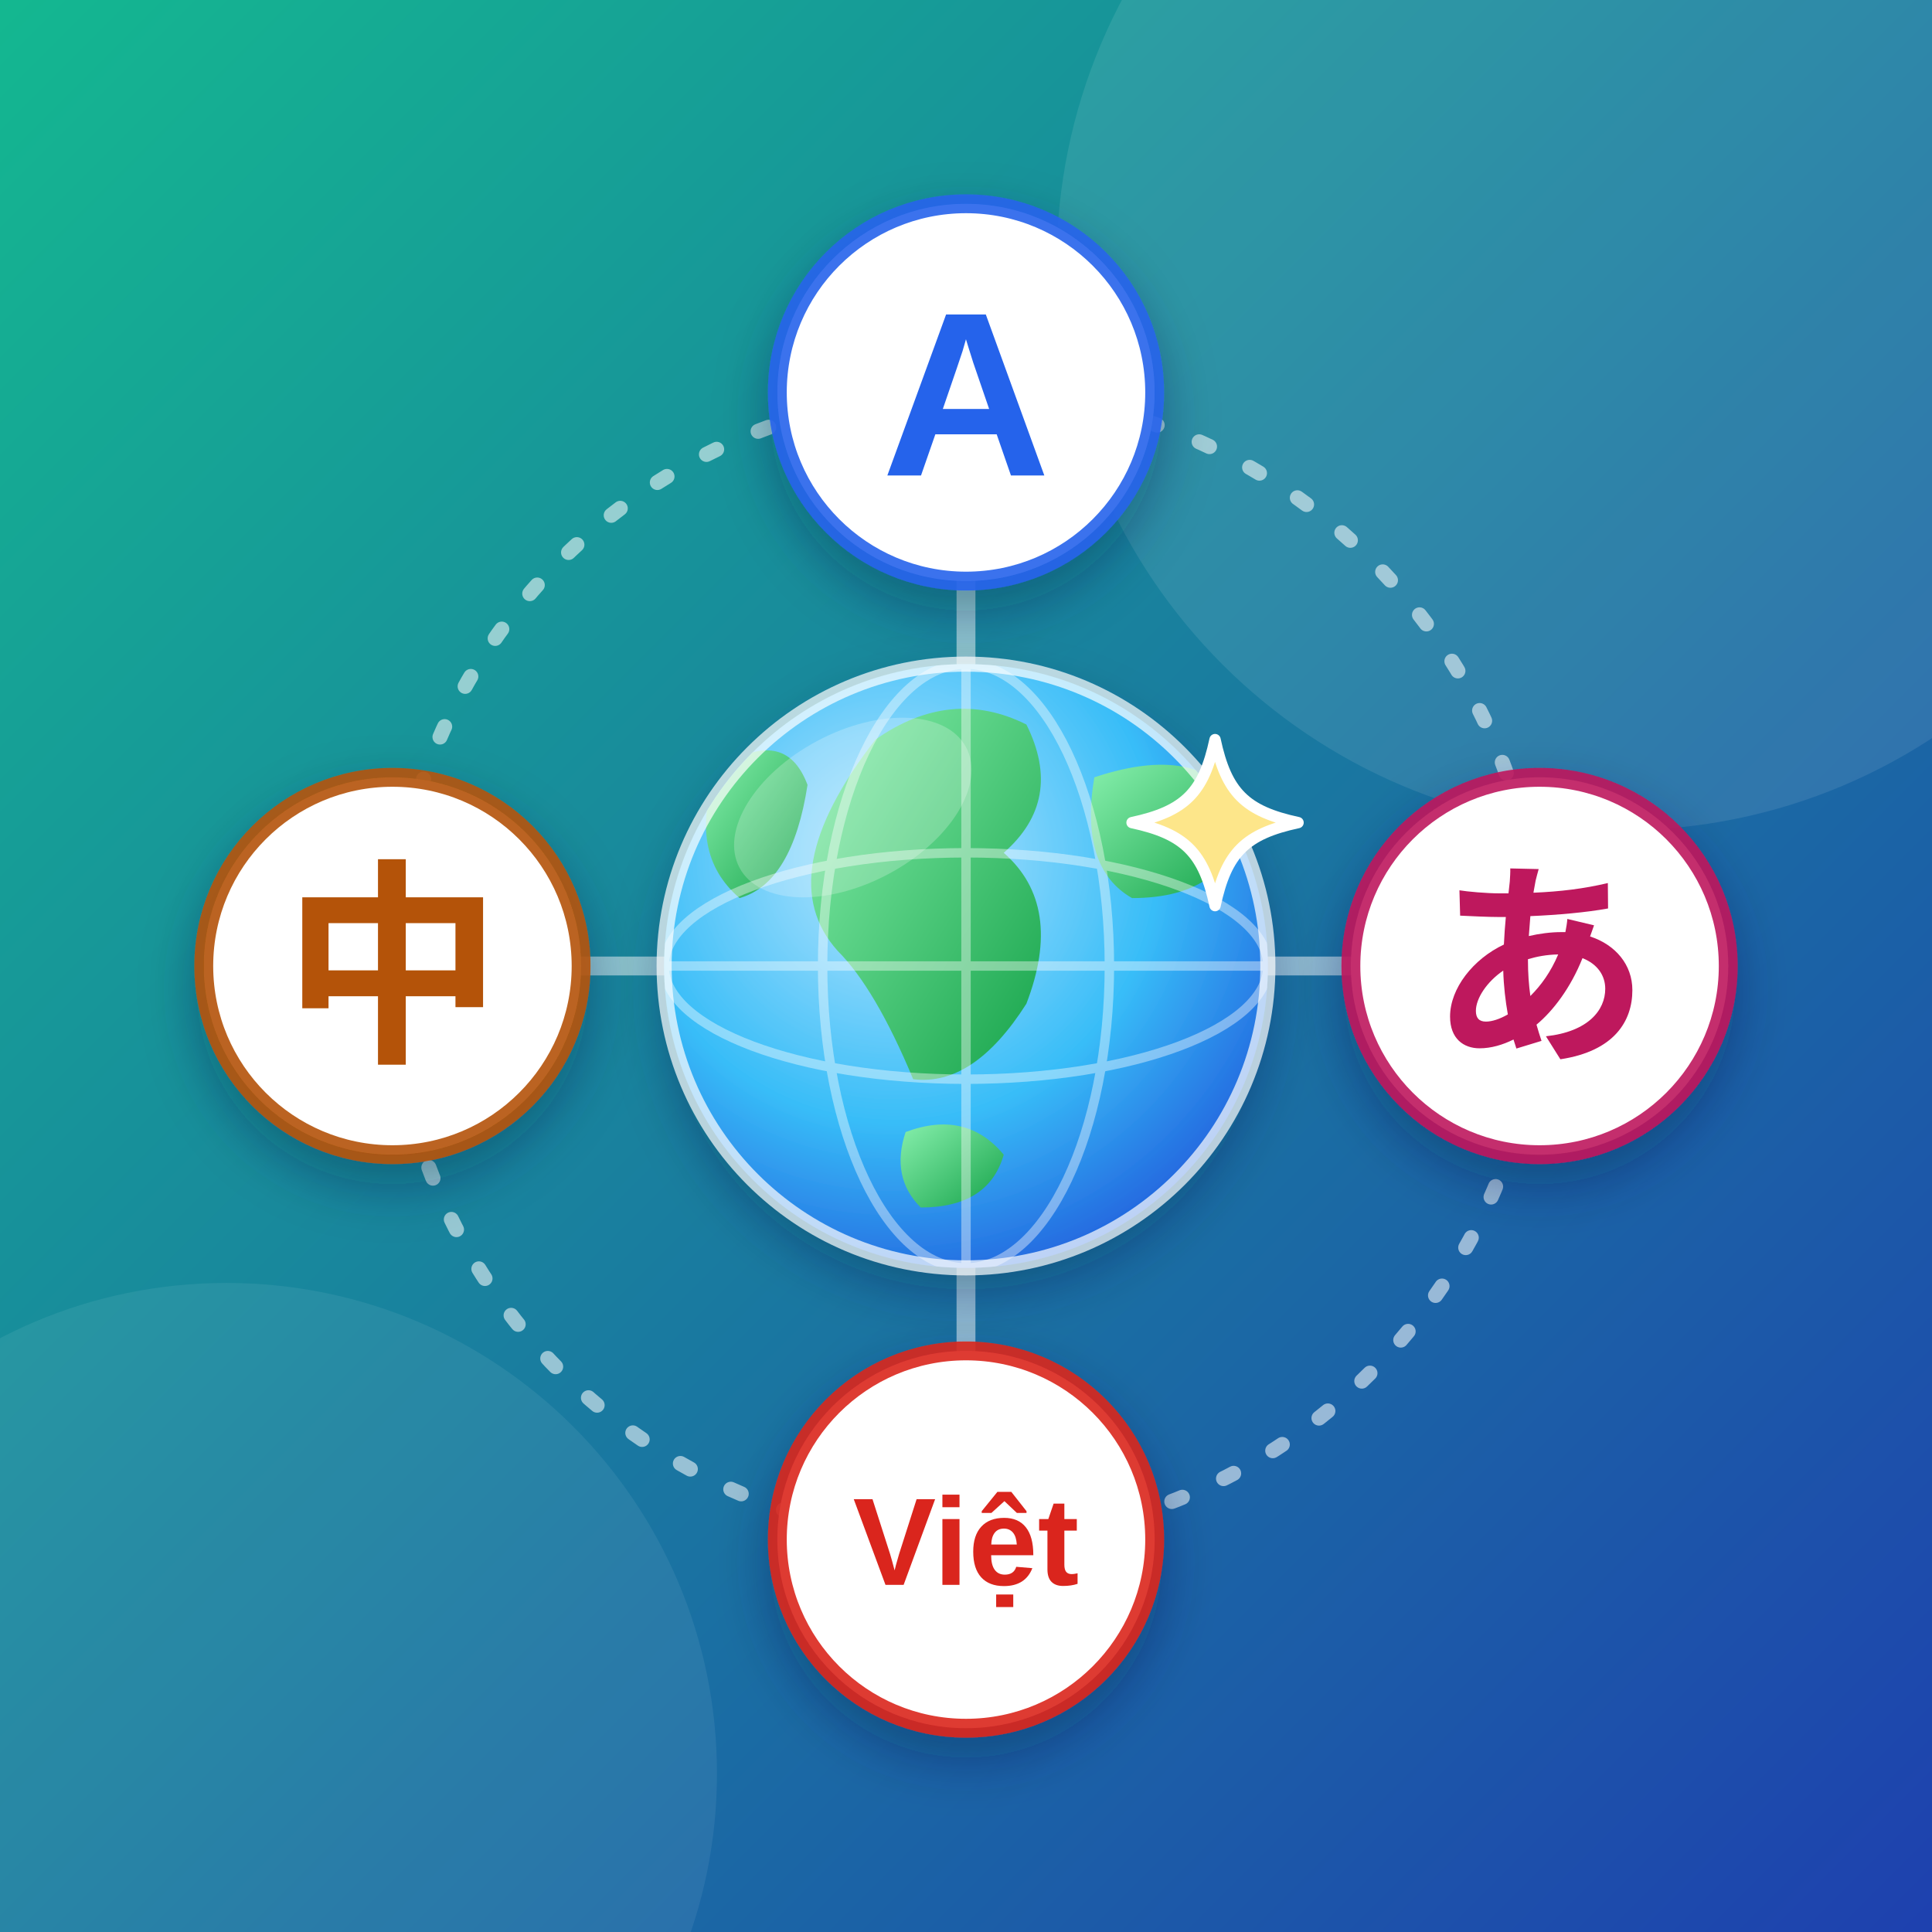
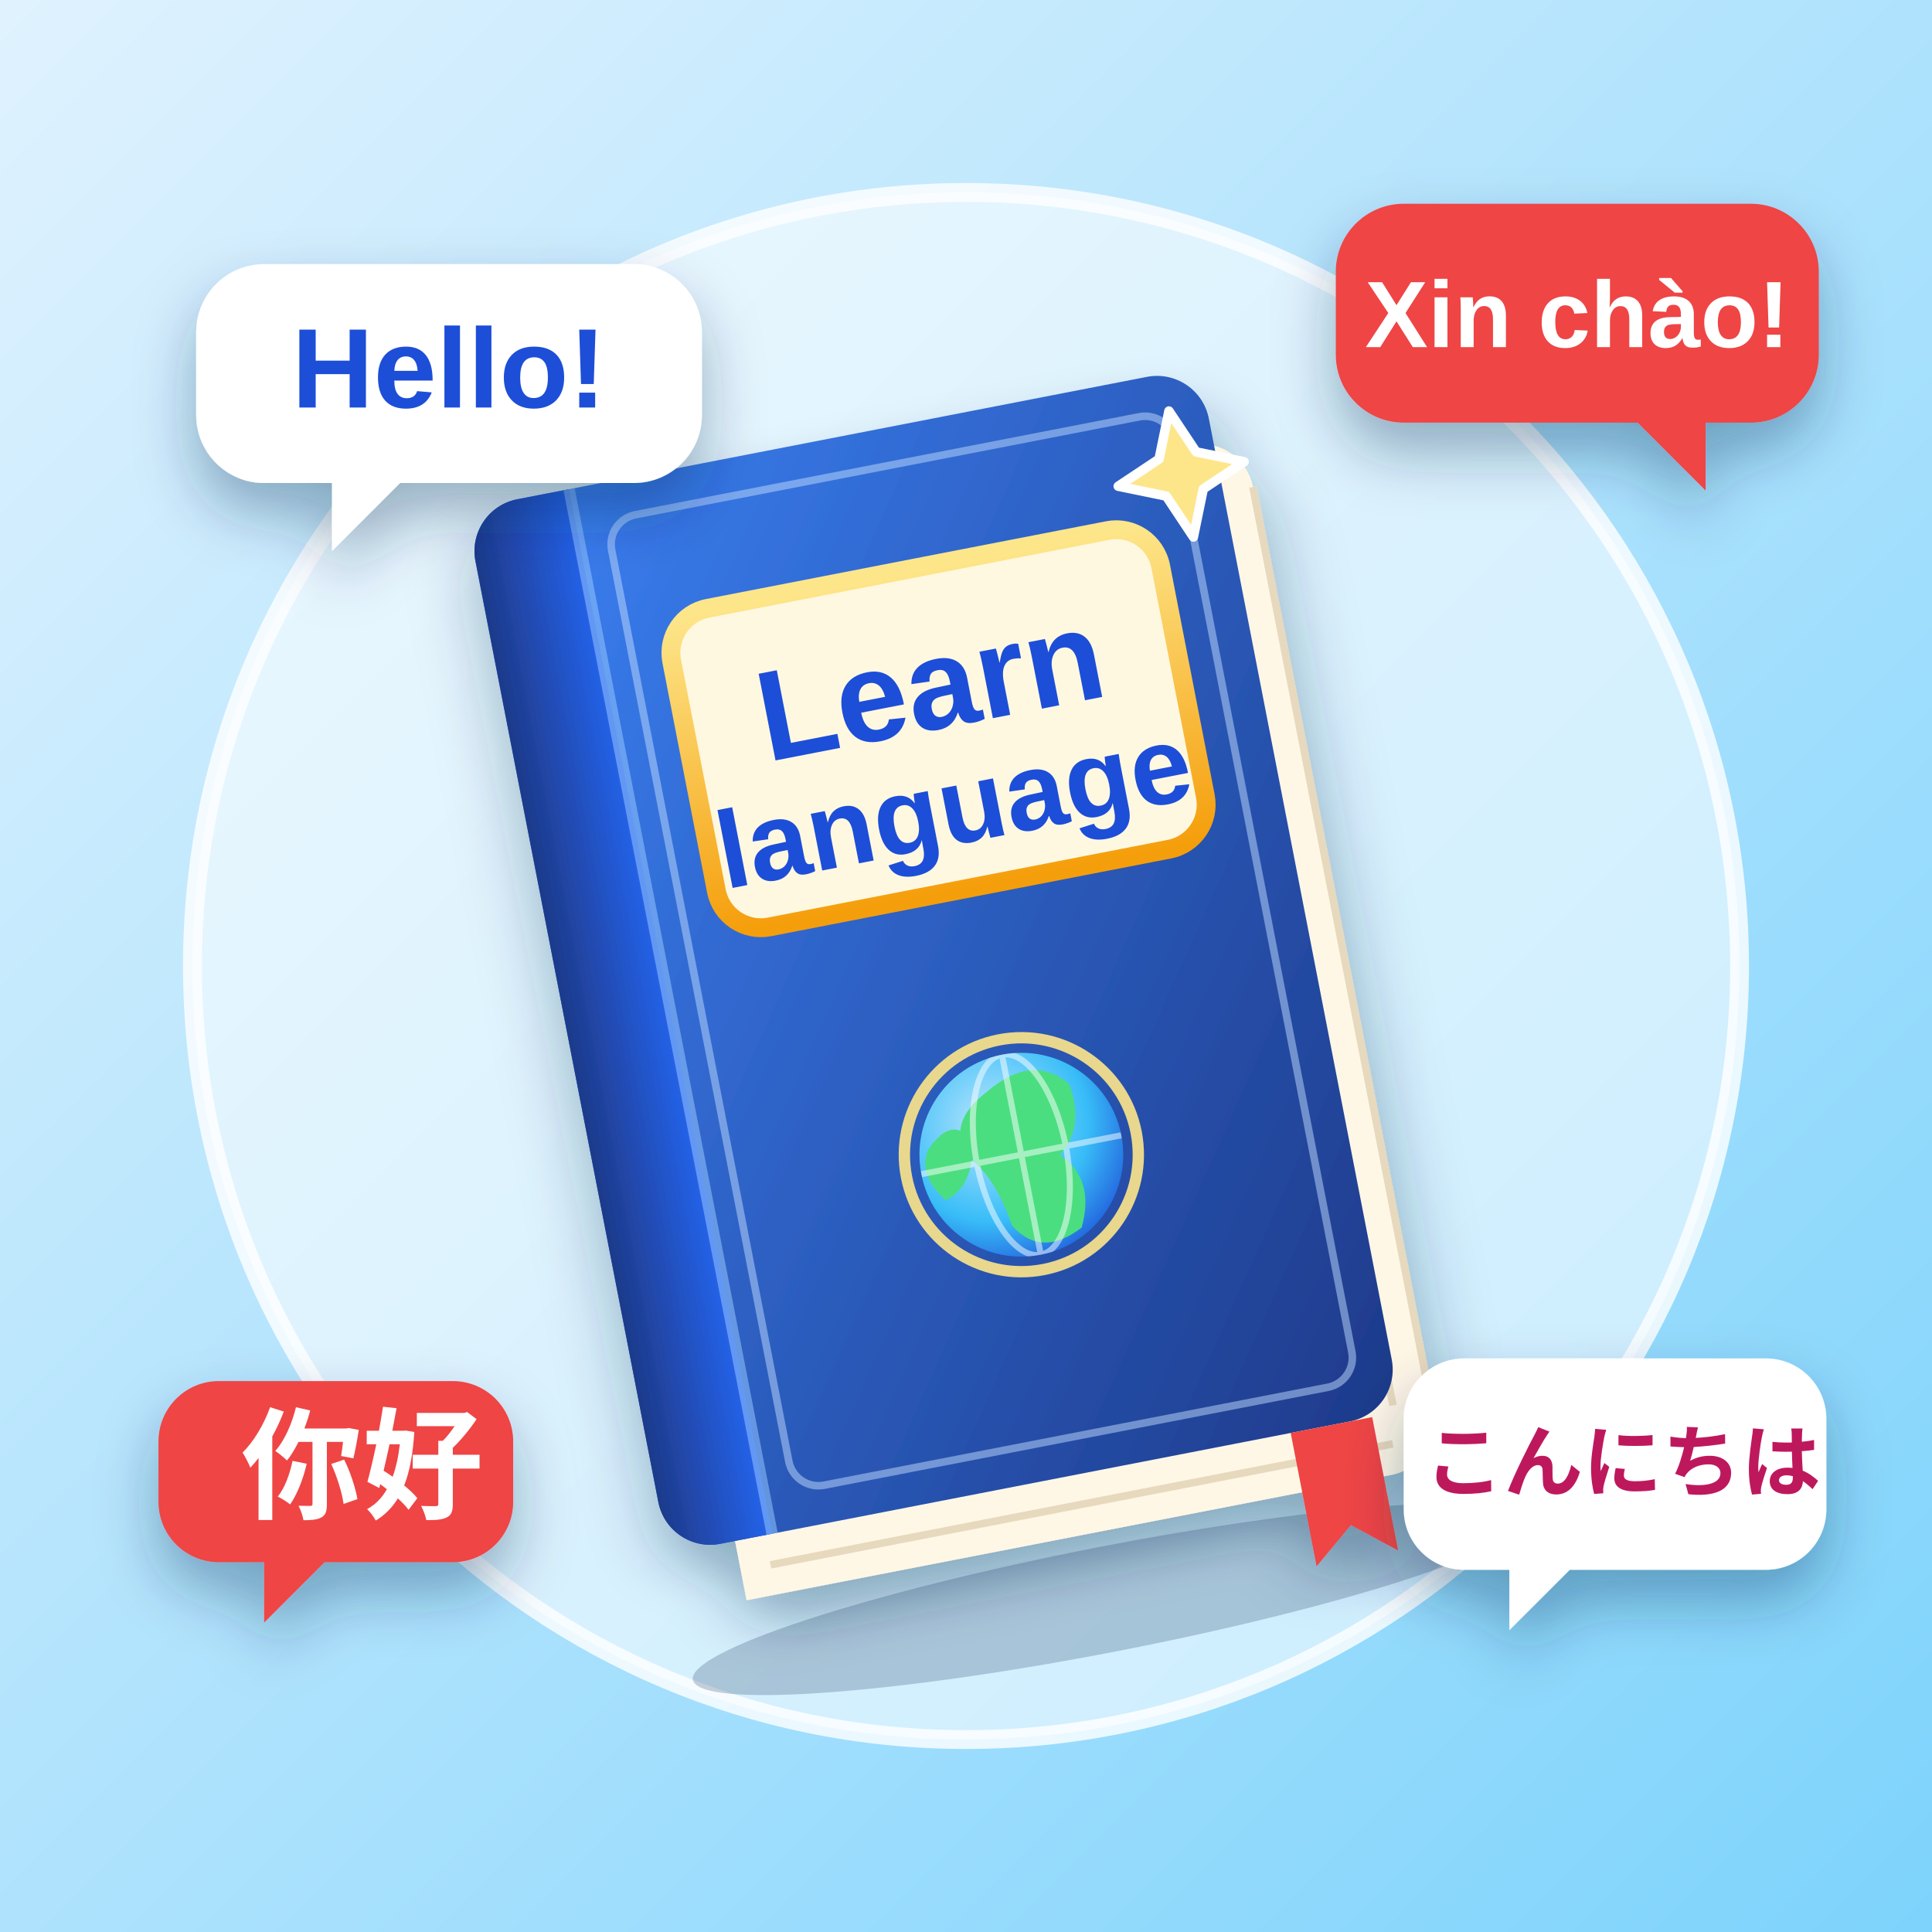
<svg xmlns="http://www.w3.org/2000/svg" viewBox="0 0 512 512">
  <defs>
    <linearGradient id="bg" x1="0" y1="0" x2="1" y2="1">
-       <stop offset="0" stop-color="#14b890" />
-       <stop offset="1" stop-color="#1e40af" />
+       <stop offset="0" stop-color="#e0f2fe" />
+       <stop offset="1" stop-color="#7dd3fc" />
+     </linearGradient>
+     <linearGradient id="cover" x1="0" y1="0" x2="1" y2="1">
+       <stop offset="0" stop-color="#3b82f6" />
+       <stop offset="1" stop-color="#1e3a8a" />
+     </linearGradient>
+     <linearGradient id="spine" x1="0" y1="0" x2="1" y2="0">
+       <stop offset="0" stop-color="#1e3a8a" />
+       <stop offset="1" stop-color="#2563eb" />
+     </linearGradient>
+     <linearGradient id="gold" x1="0" y1="0" x2="0" y2="1">
+       <stop offset="0" stop-color="#fde68a" />
+       <stop offset="1" stop-color="#f59e0b" />
    </linearGradient>
    <radialGradient id="sea" cx="38%" cy="32%" r="80%">
      <stop offset="0" stop-color="#bae6fd" />
-       <stop offset=".55" stop-color="#38bdf8" />
+       <stop offset=".6" stop-color="#38bdf8" />
      <stop offset="1" stop-color="#1d4ed8" />
    </radialGradient>
-     <linearGradient id="land" x1="0" y1="0" x2="1" y2="1">
-       <stop offset="0" stop-color="#86efac" />
-       <stop offset="1" stop-color="#16a34a" />
-     </linearGradient>
    <clipPath id="ball">
-       <circle cx="256" cy="256" r="80" />
+       <circle cx="0" cy="0" r="27" />
    </clipPath>
    <filter id="shadow" x="-30%" y="-30%" width="160%" height="160%">
-       <feDropShadow dx="0" dy="6" stdDeviation="7" flood-color="#06223f" flood-opacity=".35" />
+       <feDropShadow dx="0" dy="8" stdDeviation="8" flood-color="#0c2a52" flood-opacity=".35" />
    </filter>
  </defs>
  <rect width="512" height="512" fill="url(#bg)" />
-   <circle cx="430" cy="70" r="150" fill="#ffffff" opacity=".09" />
-   <circle cx="60" cy="470" r="130" fill="#ffffff" opacity=".07" />
-   <circle cx="256" cy="256" r="152" fill="none" stroke="#ffffff" stroke-width="4" stroke-dasharray="3 12" stroke-linecap="round" opacity=".55" />
-   <g stroke="#ffffff" stroke-width="5" stroke-linecap="round" opacity=".5">
-     <path d="M256 154V176" />
-     <path d="M358 256H336" />
-     <path d="M256 358V336" />
-     <path d="M154 256H176" />
+   <circle cx="256" cy="256" r="205" fill="#ffffff" opacity=".55" />
+   <circle cx="256" cy="256" r="205" fill="none" stroke="#ffffff" stroke-width="5" opacity=".8" />
+   <g transform="rotate(-11 256 262)">
+     <ellipse cx="262" cy="428" rx="112" ry="14" fill="#0c2a52" opacity=".22" />
+     <g filter="url(#shadow)">
+       <path d="M168 132 H342 a14 14 0 0 1 14 14 V396 a14 14 0 0 1 -14 14 H168 Z" fill="#fff7e6" />
+       <path d="M356 146 V396" stroke="#e7d9bd" stroke-width="2" />
+       <g stroke="#e7d9bd" stroke-width="2" opacity=".9">
+         <path d="M346 150 V392" />
+         <path d="M336 154 V388" />
+       </g>
+       <path d="M176 402 H344" stroke="#e7d9bd" stroke-width="2" />
+       <rect x="150" y="112" width="198" height="282" rx="14" fill="url(#cover)" />
+       <path d="M150 126 a14 14 0 0 1 14 -14 H178 V394 H164 a14 14 0 0 1 -14 -14 Z" fill="url(#spine)" />
+       <path d="M178 112 V394" stroke="#93c5fd" stroke-width="3" opacity=".55" />
+       <rect x="186" y="122" width="152" height="262" rx="8" fill="none" stroke="#bfdbfe" stroke-width="2" opacity=".5" />
+       <path d="M318 394 V430 L329 421 L340 430 V394 Z" fill="#ef4444" />
+     </g>
+     <rect x="196" y="150" width="132" height="86" rx="12" fill="#fff8e1" stroke="url(#gold)" stroke-width="5" />
+     <text x="262" y="193" font-size="34" font-weight="800" text-anchor="middle" fill="#1d4ed8" font-family="Segoe UI, Noto Sans JP, Yu Gothic UI, Microsoft YaHei UI, Arial, sans-serif">Learn</text>
+     <text x="262" y="224" font-size="29" font-weight="800" text-anchor="middle" fill="#1d4ed8" font-family="Segoe UI, Noto Sans JP, Yu Gothic UI, Microsoft YaHei UI, Arial, sans-serif">language</text>
+     <g transform="translate(262 308)">
+       <circle r="31" fill="none" stroke="#fde68a" stroke-width="3" opacity=".9" />
+       <circle r="27" fill="url(#sea)" />
+       <g clip-path="url(#ball)">
+         <path d="M-6 -18 q14 -8 22 2 q2 12 -6 18 q8 8 2 20 q-12 6 -18 -4 q-2 -14 -8 -20 q-4 -10 8 -16z" fill="#4ade80" />
+         <path d="M-24 -6 q8 -8 12 0 q-2 12 -10 14 q-6 -8 -2 -14z" fill="#4ade80" />
+         <g fill="none" stroke="#ffffff" stroke-width="1.6" opacity=".5">
+           <ellipse rx="12" ry="27" />
+           <path d="M-27 0H27" />
+           <path d="M0 -27V27" />
+         </g>
+       </g>
+     </g>
+     <path d="M338 122l5 12 12 5-12 5-5 12-5-12-12-5 12-5z" fill="#fde68a" stroke="#ffffff" stroke-width="2.5" stroke-linejoin="round" />
  </g>
  <g filter="url(#shadow)">
-     <circle cx="256" cy="256" r="80" fill="url(#sea)" />
+     <path d="M70 70 h98 a18 18 0 0 1 18 18 v22 a18 18 0 0 1 -18 18 h-62 l-18 18 v-18 h-18 a18 18 0 0 1 -18 -18 v-22 a18 18 0 0 1 18 -18z" fill="#ffffff" />
+     <path d="M372 54 h92 a18 18 0 0 1 18 18 v22 a18 18 0 0 1 -18 18 h-12 v18 l-18 -18 h-62 a18 18 0 0 1 -18 -18 v-22 a18 18 0 0 1 18 -18z" fill="#ef4444" />
+     <path d="M58 366 h62 a16 16 0 0 1 16 16 v16 a16 16 0 0 1 -16 16 h-34 l-16 16 v-16 h-12 a16 16 0 0 1 -16 -16 v-16 a16 16 0 0 1 16 -16z" fill="#ef4444" />
+     <path d="M388 360 h80 a16 16 0 0 1 16 16 v24 a16 16 0 0 1 -16 16 h-52 l-16 16 v-16 h-12 a16 16 0 0 1 -16 -16 v-24 a16 16 0 0 1 16 -16z" fill="#ffffff" />
  </g>
-   <g clip-path="url(#ball)">
-     <path d="M232 196q20-14 40-4q10 20-6 34q16 14 6 40q-14 22-30 20q-10-24-20-34q-18-20 10-56z" fill="url(#land)" />
-     <path d="M290 206q30-10 40 10q-4 22-30 22q-14-8-10-32z" fill="url(#land)" />
-     <path d="M190 204q18-12 24 4q-4 26-18 30q-14-12-6-34z" fill="url(#land)" />
-     <path d="M240 300q16-6 26 6q-4 14-22 14q-8-8-4-20z" fill="url(#land)" />
-     <g fill="none" stroke="#ffffff" stroke-width="2.5" opacity=".4">
-       <ellipse cx="256" cy="256" rx="38" ry="80" />
-       <ellipse cx="256" cy="256" rx="80" ry="30" />
-       <path d="M256 176V336" />
-       <path d="M176 256H336" />
-     </g>
-     <ellipse cx="226" cy="214" rx="34" ry="20" fill="#ffffff" opacity=".22" transform="rotate(-28 226 214)" />
-   </g>
-   <circle cx="256" cy="256" r="80" fill="none" stroke="#ffffff" stroke-width="4" opacity=".7" />
-   <path d="M322 196c3 14 8 19 22 22c-14 3-19 8-22 22c-3-14-8-19-22-22c14-3 19-8 22-22z" fill="#fde68a" stroke="#ffffff" stroke-width="3" stroke-linejoin="round" />
-   <g filter="url(#shadow)">
-     <circle cx="256" cy="104" r="50" fill="#ffffff" />
-     <circle cx="256" cy="104" r="50" fill="none" stroke="#2563eb" stroke-width="5" opacity=".9" />
-   </g>
-   <text x="256" y="126" font-size="62" font-weight="800" text-anchor="middle" fill="#2563eb" font-family="Segoe UI, Noto Sans JP, Yu Gothic UI, Microsoft YaHei UI, Arial, sans-serif">A</text>
-   <g filter="url(#shadow)">
-     <circle cx="408" cy="256" r="50" fill="#ffffff" />
-     <circle cx="408" cy="256" r="50" fill="none" stroke="#be185d" stroke-width="5" opacity=".9" />
-   </g>
-   <text x="408" y="277" font-size="58" font-weight="800" text-anchor="middle" fill="#be185d" font-family="Segoe UI, Noto Sans JP, Yu Gothic UI, Microsoft YaHei UI, Arial, sans-serif">あ</text>
-   <g filter="url(#shadow)">
-     <circle cx="256" cy="408" r="50" fill="#ffffff" />
-     <circle cx="256" cy="408" r="50" fill="none" stroke="#da251d" stroke-width="5" opacity=".9" />
-   </g>
-   <text x="256" y="420" font-size="33" font-weight="800" text-anchor="middle" fill="#da251d" font-family="Segoe UI, Noto Sans JP, Yu Gothic UI, Microsoft YaHei UI, Arial, sans-serif">Việt</text>
-   <g filter="url(#shadow)">
-     <circle cx="104" cy="256" r="50" fill="#ffffff" />
-     <circle cx="104" cy="256" r="50" fill="none" stroke="#b45309" stroke-width="5" opacity=".9" />
-   </g>
-   <text x="104" y="277" font-size="58" font-weight="800" text-anchor="middle" fill="#b45309" font-family="Segoe UI, Noto Sans JP, Yu Gothic UI, Microsoft YaHei UI, Arial, sans-serif">中</text>
+   <text x="119" y="108" font-size="30" font-weight="800" text-anchor="middle" fill="#1d4ed8" font-family="Segoe UI, Noto Sans JP, Yu Gothic UI, Microsoft YaHei UI, Arial, sans-serif">Hello!</text>
+   <text x="418" y="92" font-size="25" font-weight="800" text-anchor="middle" fill="#ffffff" font-family="Segoe UI, Noto Sans JP, Yu Gothic UI, Microsoft YaHei UI, Arial, sans-serif">Xin chào!</text>
+   <text x="96" y="400" font-size="32" font-weight="800" text-anchor="middle" fill="#ffffff" font-family="Segoe UI, Noto Sans JP, Yu Gothic UI, Microsoft YaHei UI, Arial, sans-serif">你好</text>
+   <text x="430" y="395" font-size="21" font-weight="800" text-anchor="middle" fill="#be185d" font-family="Segoe UI, Noto Sans JP, Yu Gothic UI, Microsoft YaHei UI, Arial, sans-serif">こんにちは</text>
</svg>
